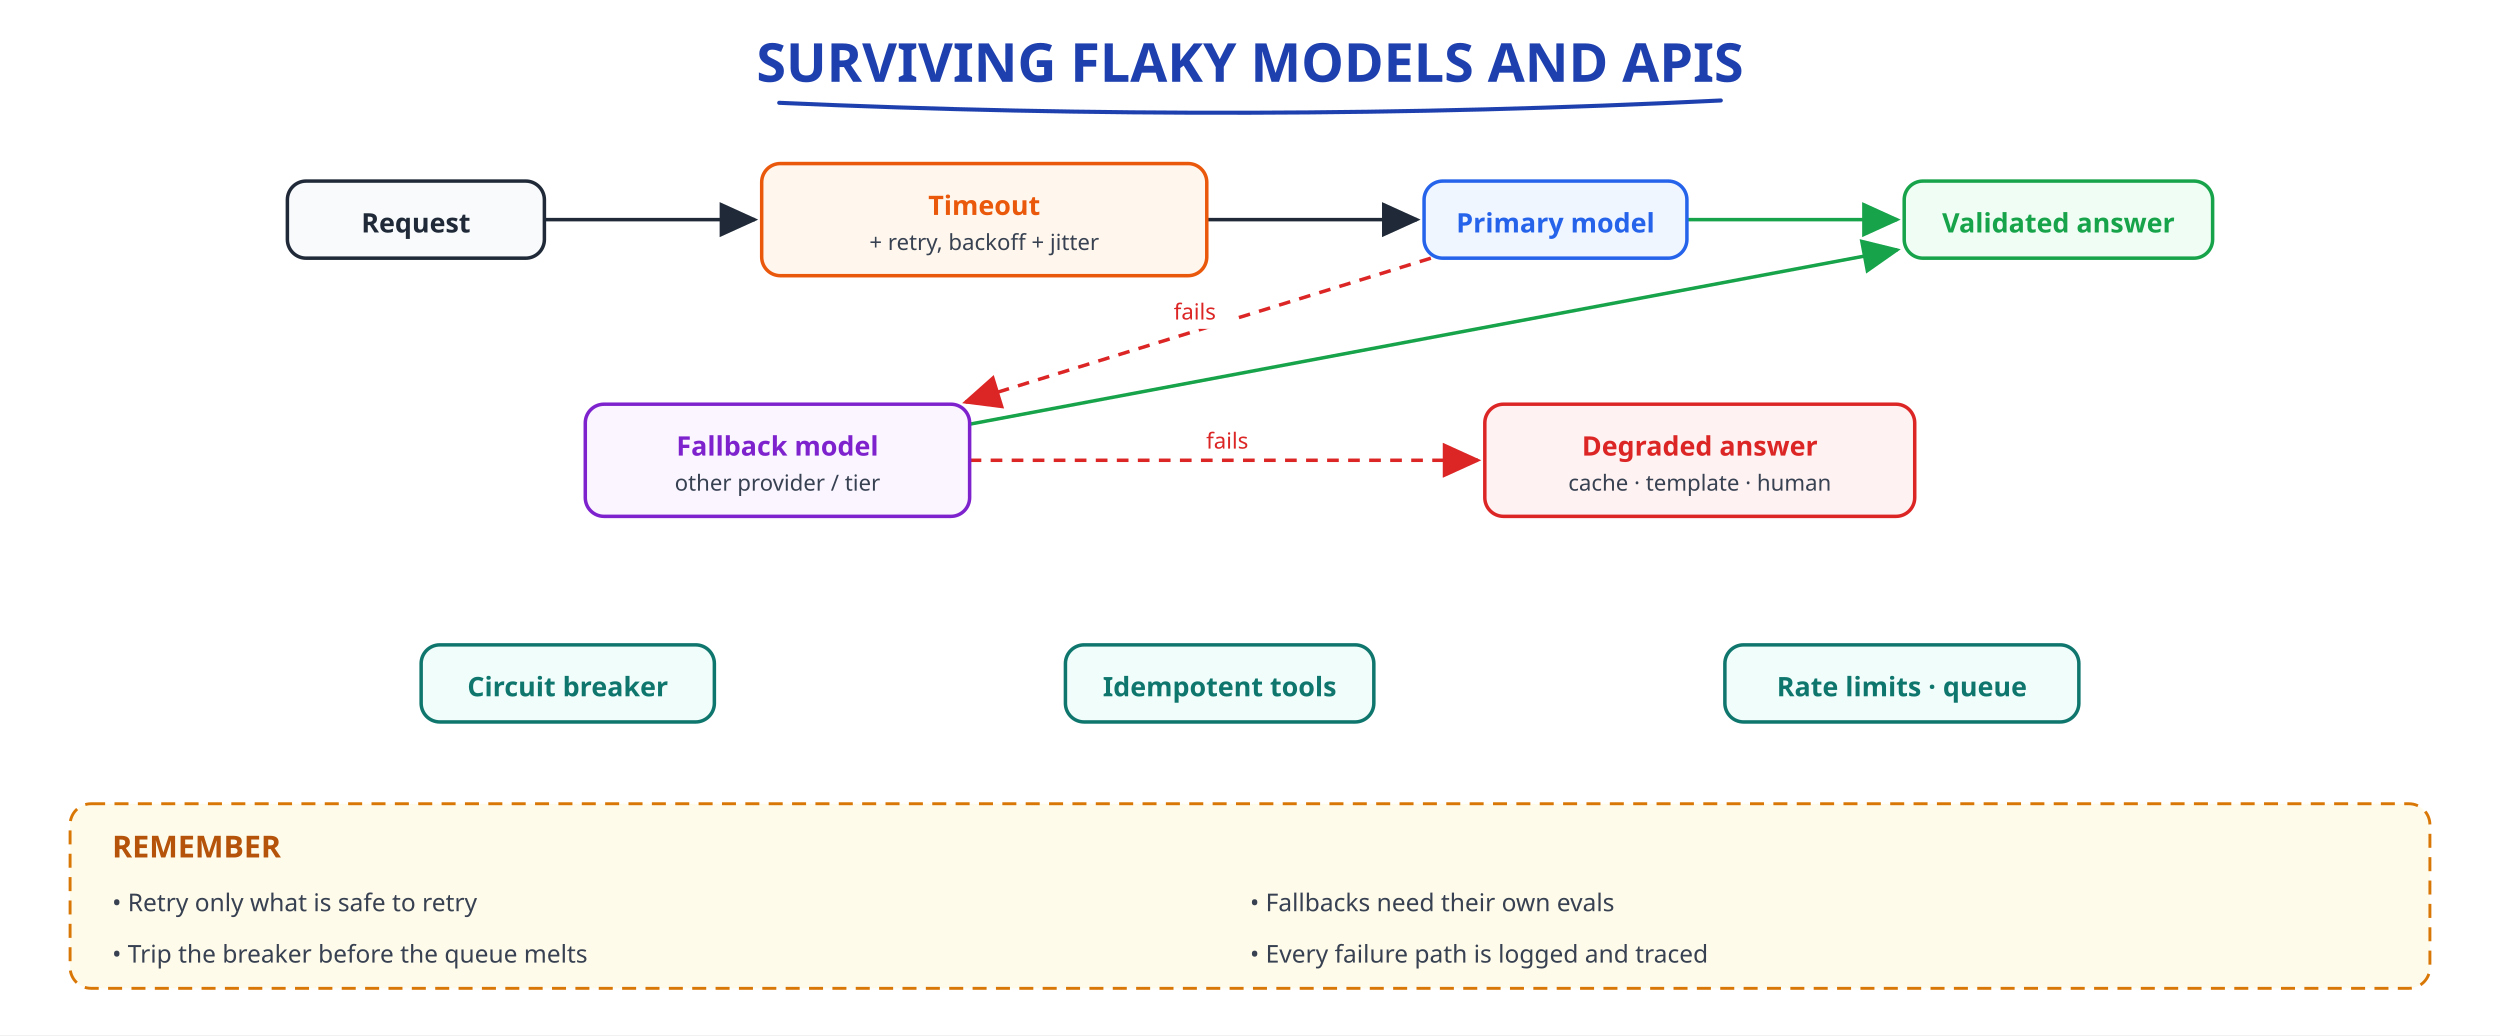
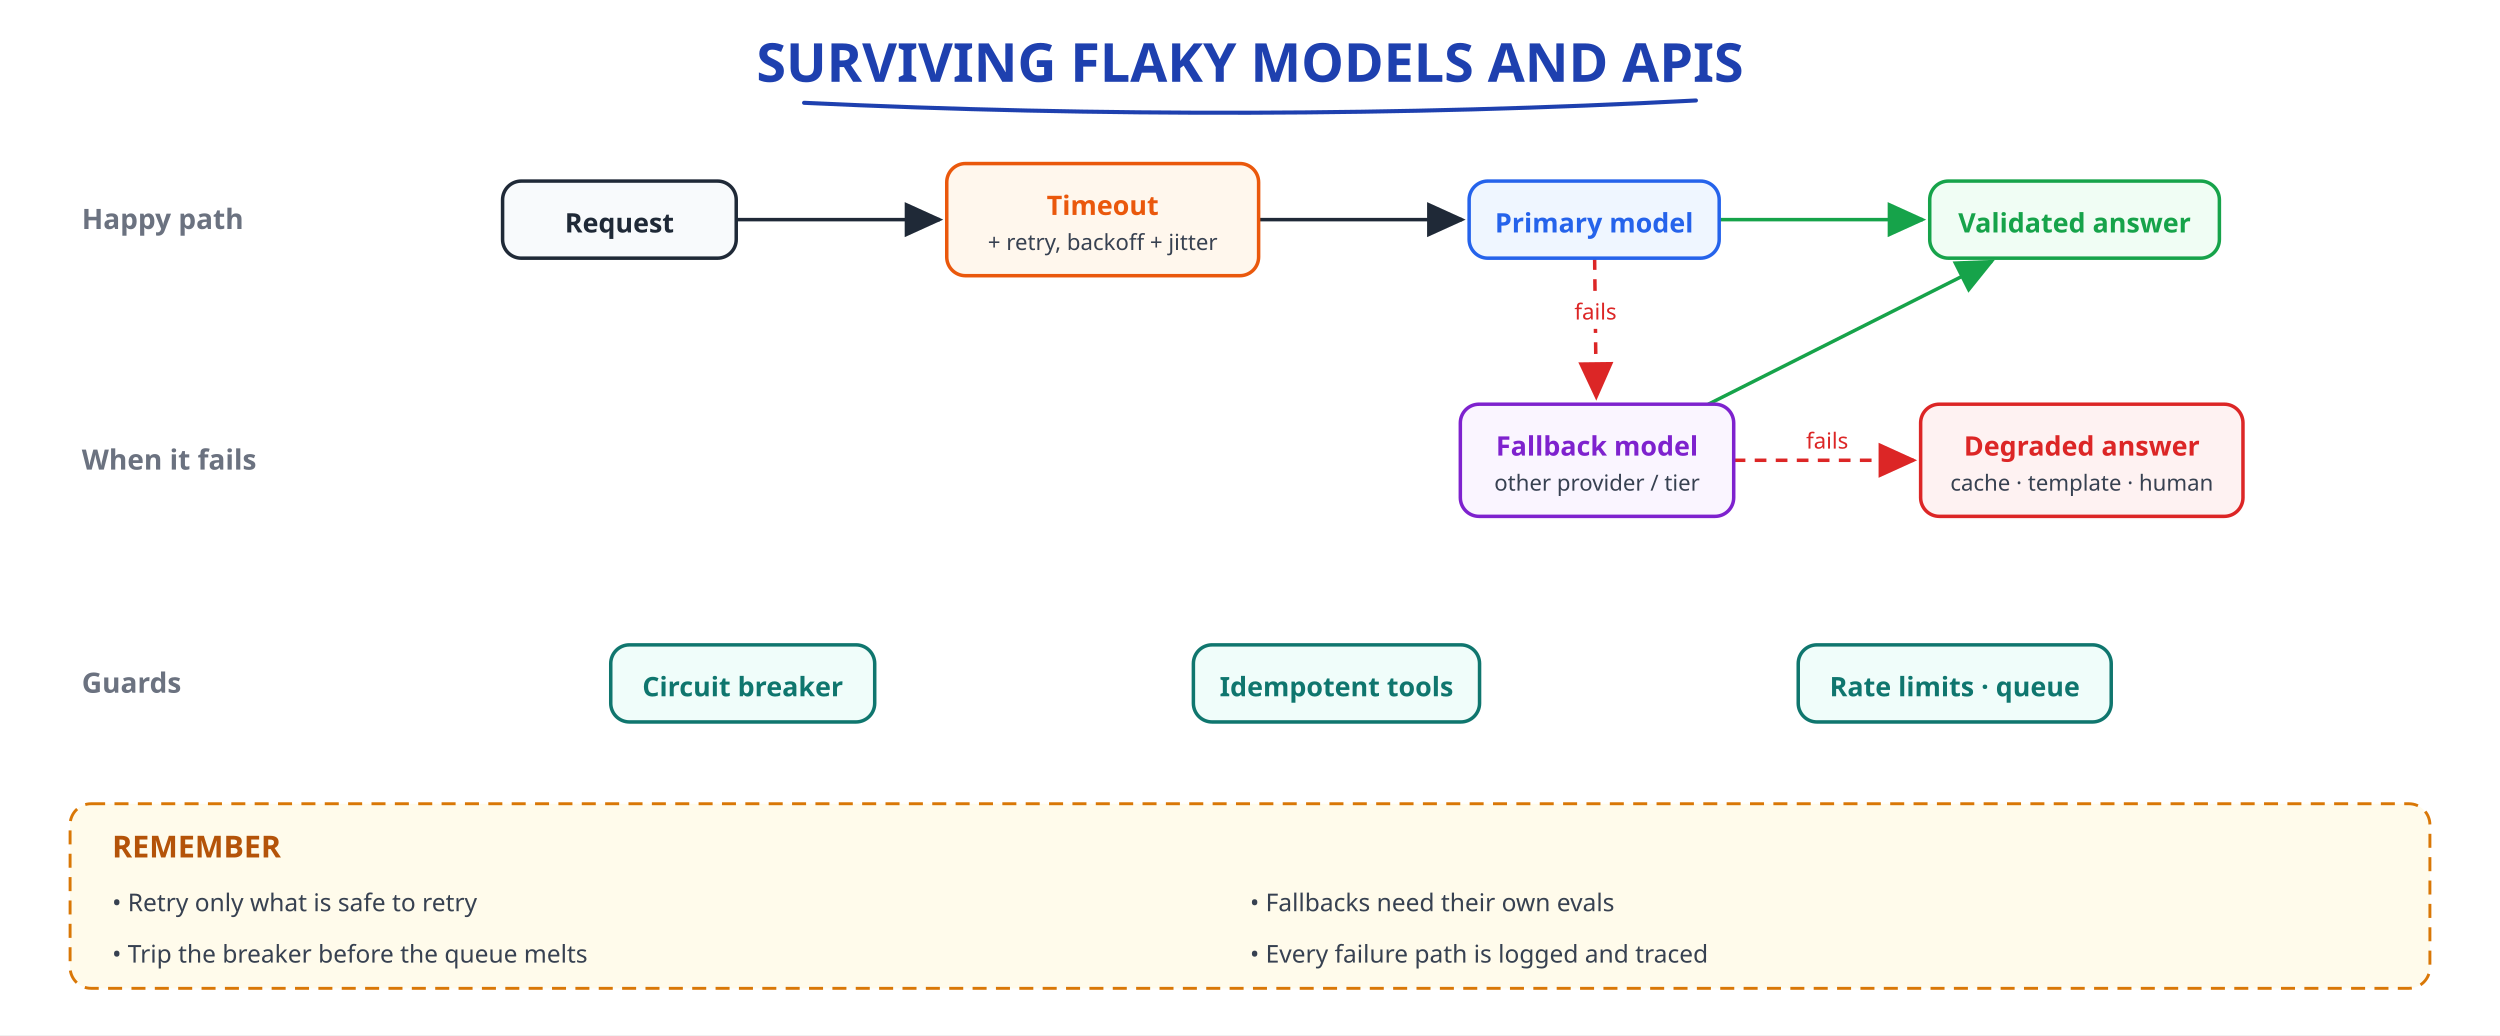
<svg xmlns="http://www.w3.org/2000/svg" width="2140" height="886" viewBox="0 0 2140 886">
  <defs>
    <marker id="ah-blue" markerWidth="12" markerHeight="10" refX="10" refY="5" orient="auto">
      <path d="M0,0 L11,5 L0,10 z" fill="#2563eb" />
    </marker>
    <marker id="ah-green" markerWidth="12" markerHeight="10" refX="10" refY="5" orient="auto">
      <path d="M0,0 L11,5 L0,10 z" fill="#16a34a" />
    </marker>
    <marker id="ah-orange" markerWidth="12" markerHeight="10" refX="10" refY="5" orient="auto">
      <path d="M0,0 L11,5 L0,10 z" fill="#ea580c" />
    </marker>
    <marker id="ah-purple" markerWidth="12" markerHeight="10" refX="10" refY="5" orient="auto">
      <path d="M0,0 L11,5 L0,10 z" fill="#7e22ce" />
    </marker>
    <marker id="ah-pink" markerWidth="12" markerHeight="10" refX="10" refY="5" orient="auto">
      <path d="M0,0 L11,5 L0,10 z" fill="#db2777" />
    </marker>
    <marker id="ah-red" markerWidth="12" markerHeight="10" refX="10" refY="5" orient="auto">
      <path d="M0,0 L11,5 L0,10 z" fill="#dc2626" />
    </marker>
    <marker id="ah-ink" markerWidth="12" markerHeight="10" refX="10" refY="5" orient="auto">
      <path d="M0,0 L11,5 L0,10 z" fill="#1f2937" />
    </marker>
    <marker id="ah-teal" markerWidth="12" markerHeight="10" refX="10" refY="5" orient="auto">
      <path d="M0,0 L11,5 L0,10 z" fill="#0f766e" />
    </marker>
  </defs>
  <rect width="2140" height="886" fill="#ffffff" />
  <text x="1070.0" y="70" font-family="Marker Felt" font-size="46" fill="#1e40af" text-anchor="middle" font-weight="bold">SURVIVING FLAKY MODELS AND APIS</text>
-   <path d="M667.0,88 Q1070.0,106 1473.0,86" stroke="#1e40af" stroke-width="3.5" fill="none" stroke-linecap="round" />
-   <line x1="466.0" y1="188.0" x2="646.0" y2="188.0" stroke="#1f2937" stroke-width="3" marker-end="url(#ah-ink)" />
-   <line x1="1033.0" y1="188.0" x2="1213.0" y2="188.0" stroke="#1f2937" stroke-width="3" marker-end="url(#ah-ink)" />
-   <line x1="1444.0" y1="188.0" x2="1624.0" y2="188.0" stroke="#16a34a" stroke-width="3" marker-end="url(#ah-green)" />
-   <line x1="1224.811" y1="221.0" x2="826.417" y2="344.227" stroke="#dc2626" stroke-width="3" stroke-dasharray="10 8" marker-end="url(#ah-red)" />
-   <rect x="987.248" y="251.5" width="71" height="30" rx="6" fill="#ffffff" />
-   <text x="1022.748" y="273.5" font-family="Chalkboard SE" font-size="19" fill="#dc2626" text-anchor="middle">fails</text>
-   <line x1="830.0" y1="363.095" x2="1624.103" y2="213.907" stroke="#16a34a" stroke-width="3" marker-end="url(#ah-green)" />
-   <line x1="830.0" y1="394.0" x2="1265.0" y2="394.0" stroke="#dc2626" stroke-width="3" stroke-dasharray="10 8" marker-end="url(#ah-red)" />
-   <rect x="1015.0" y="362.0" width="71" height="30" rx="6" fill="#ffffff" />
-   <text x="1050.5" y="384.0" font-family="Chalkboard SE" font-size="19" fill="#dc2626" text-anchor="middle">fails</text>
-   <rect x="246.0" y="155.0" width="220" height="66" rx="16" fill="#f8fafc" stroke="#1f2937" stroke-width="3" />
-   <text x="356.0" y="199.0" font-family="Chalkboard SE" font-size="23" fill="#1f2937" text-anchor="middle" font-weight="bold">Request</text>
-   <rect x="652.0" y="140.0" width="381" height="96" rx="16" fill="#fff7ed" stroke="#ea580c" stroke-width="3" />
-   <text x="842.5" y="184.0" font-family="Chalkboard SE" font-size="23" fill="#ea580c" text-anchor="middle" font-weight="bold">Timeout</text>
-   <text x="842.5" y="214.0" font-family="Chalkboard SE" font-size="19" fill="#374151" text-anchor="middle">+ retry, backoff + jitter</text>
-   <rect x="1219.0" y="155.0" width="225" height="66" rx="16" fill="#eff6ff" stroke="#2563eb" stroke-width="3" />
-   <text x="1331.5" y="199.0" font-family="Chalkboard SE" font-size="23" fill="#2563eb" text-anchor="middle" font-weight="bold">Primary model</text>
-   <rect x="1630.0" y="155.0" width="264" height="66" rx="16" fill="#f0fdf4" stroke="#16a34a" stroke-width="3" />
-   <text x="1762.0" y="199.0" font-family="Chalkboard SE" font-size="23" fill="#16a34a" text-anchor="middle" font-weight="bold">Validated answer</text>
-   <rect x="501.0" y="346.0" width="329" height="96" rx="16" fill="#faf5ff" stroke="#7e22ce" stroke-width="3" />
-   <text x="665.5" y="390.0" font-family="Chalkboard SE" font-size="23" fill="#7e22ce" text-anchor="middle" font-weight="bold">Fallback model</text>
-   <text x="665.5" y="420.0" font-family="Chalkboard SE" font-size="19" fill="#374151" text-anchor="middle">other provider / tier</text>
-   <rect x="1271.0" y="346.0" width="368" height="96" rx="16" fill="#fef2f2" stroke="#dc2626" stroke-width="3" />
-   <text x="1455.0" y="390.0" font-family="Chalkboard SE" font-size="23" fill="#dc2626" text-anchor="middle" font-weight="bold">Degraded answer</text>
-   <text x="1455.0" y="420.0" font-family="Chalkboard SE" font-size="19" fill="#374151" text-anchor="middle">cache · template · human</text>
-   <rect x="360.5" y="552.0" width="251" height="66" rx="16" fill="#f0fdfa" stroke="#0f766e" stroke-width="3" />
-   <text x="486.0" y="596.0" font-family="Chalkboard SE" font-size="23" fill="#0f766e" text-anchor="middle" font-weight="bold">Circuit breaker</text>
-   <rect x="912.0" y="552.0" width="264" height="66" rx="16" fill="#f0fdfa" stroke="#0f766e" stroke-width="3" />
-   <text x="1044.0" y="596.0" font-family="Chalkboard SE" font-size="23" fill="#0f766e" text-anchor="middle" font-weight="bold">Idempotent tools</text>
-   <rect x="1476.5" y="552.0" width="303" height="66" rx="16" fill="#f0fdfa" stroke="#0f766e" stroke-width="3" />
-   <text x="1628.0" y="596.0" font-family="Chalkboard SE" font-size="23" fill="#0f766e" text-anchor="middle" font-weight="bold">Rate limits · queue</text>
+   <path d="M688.297,88 Q1070.0,106 1451.703,86" stroke="#1e40af" stroke-width="3.5" fill="none" stroke-linecap="round" />
+   <text x="70" y="196.0" font-family="Marker Felt" font-size="24" fill="#6b7280" font-weight="bold">Happy path</text>
+   <text x="70" y="402.0" font-family="Marker Felt" font-size="24" fill="#6b7280" font-weight="bold">When it fails</text>
+   <text x="70" y="593.0" font-family="Marker Felt" font-size="24" fill="#6b7280" font-weight="bold">Guards</text>
+   <line x1="630.209" y1="188.0" x2="804.419" y2="188.0" stroke="#1f2937" stroke-width="3" marker-end="url(#ah-ink)" />
+   <line x1="1077.372" y1="188.0" x2="1251.581" y2="188.0" stroke="#1f2937" stroke-width="3" marker-end="url(#ah-ink)" />
+   <line x1="1471.628" y1="188.0" x2="1645.838" y2="188.0" stroke="#16a34a" stroke-width="3" marker-end="url(#ah-green)" />
+   <line x1="1364.996" y1="221.0" x2="1366.407" y2="340" stroke="#dc2626" stroke-width="3" stroke-dasharray="10 8" marker-end="url(#ah-red)" />
+   <rect x="1337.237" y="251.5" width="57.0" height="30" rx="6" fill="#ffffff" />
+   <text x="1365.737" y="273.5" font-family="Chalkboard SE" font-size="19" fill="#dc2626" text-anchor="middle">fails</text>
+   <line x1="1462.294" y1="346.0" x2="1704.974" y2="223.7" stroke="#16a34a" stroke-width="3" marker-end="url(#ah-green)" />
+   <line x1="1484.047" y1="394.0" x2="1638.062" y2="394.0" stroke="#dc2626" stroke-width="3" stroke-dasharray="10 8" marker-end="url(#ah-red)" />
+   <rect x="1535.555" y="362.0" width="57.0" height="30" rx="6" fill="#ffffff" />
+   <text x="1564.055" y="384.0" font-family="Chalkboard SE" font-size="19" fill="#dc2626" text-anchor="middle">fails</text>
+   <rect x="430.209" y="155.0" width="200" height="66" rx="16" fill="#f8fafc" stroke="#1f2937" stroke-width="3" />
+   <text x="530.209" y="199.0" font-family="Chalkboard SE" font-size="23" fill="#1f2937" text-anchor="middle" font-weight="bold">Request</text>
+   <rect x="810.419" y="140.0" width="266.953" height="96" rx="16" fill="#fff7ed" stroke="#ea580c" stroke-width="3" />
+   <text x="943.895" y="184.0" font-family="Chalkboard SE" font-size="23" fill="#ea580c" text-anchor="middle" font-weight="bold">Timeout</text>
+   <text x="943.895" y="214.0" font-family="Chalkboard SE" font-size="19" fill="#374151" text-anchor="middle">+ retry, backoff + jitter</text>
+   <rect x="1257.581" y="155.0" width="214.047" height="66" rx="16" fill="#eff6ff" stroke="#2563eb" stroke-width="3" />
+   <text x="1364.605" y="199.0" font-family="Chalkboard SE" font-size="23" fill="#2563eb" text-anchor="middle" font-weight="bold">Primary model</text>
+   <rect x="1651.838" y="155.0" width="247.953" height="66" rx="16" fill="#f0fdf4" stroke="#16a34a" stroke-width="3" />
+   <text x="1775.814" y="199.0" font-family="Chalkboard SE" font-size="23" fill="#16a34a" text-anchor="middle" font-weight="bold">Validated answer</text>
+   <rect x="1250.047" y="346.0" width="234.0" height="96" rx="16" fill="#faf5ff" stroke="#7e22ce" stroke-width="3" />
+   <text x="1367.047" y="390.0" font-family="Chalkboard SE" font-size="23" fill="#7e22ce" text-anchor="middle" font-weight="bold">Fallback model</text>
+   <text x="1367.047" y="420.0" font-family="Chalkboard SE" font-size="19" fill="#374151" text-anchor="middle">other provider / tier</text>
+   <rect x="1644.062" y="346.0" width="275.922" height="96" rx="16" fill="#fef2f2" stroke="#dc2626" stroke-width="3" />
+   <text x="1782.023" y="390.0" font-family="Chalkboard SE" font-size="23" fill="#dc2626" text-anchor="middle" font-weight="bold">Degraded answer</text>
+   <text x="1782.023" y="420.0" font-family="Chalkboard SE" font-size="19" fill="#374151" text-anchor="middle">cache · template · human</text>
+   <rect x="522.793" y="552.0" width="225.953" height="66" rx="16" fill="#f0fdfa" stroke="#0f766e" stroke-width="3" />
+   <text x="635.77" y="596.0" font-family="Chalkboard SE" font-size="23" fill="#0f766e" text-anchor="middle" font-weight="bold">Circuit breaker</text>
+   <rect x="1021.539" y="552.0" width="244.953" height="66" rx="16" fill="#f0fdfa" stroke="#0f766e" stroke-width="3" />
+   <text x="1144.016" y="596.0" font-family="Chalkboard SE" font-size="23" fill="#0f766e" text-anchor="middle" font-weight="bold">Idempotent tools</text>
+   <rect x="1539.285" y="552.0" width="267.922" height="66" rx="16" fill="#f0fdfa" stroke="#0f766e" stroke-width="3" />
+   <text x="1673.246" y="596.0" font-family="Chalkboard SE" font-size="23" fill="#0f766e" text-anchor="middle" font-weight="bold">Rate limits · queue</text>
  <rect x="60" y="688" width="2020" height="158" rx="18" fill="#fffbeb" stroke="#d97706" stroke-width="2.5" stroke-dasharray="12 8" />
  <text x="96" y="734" font-family="Marker Felt" font-size="26" fill="#b45309" font-weight="bold">REMEMBER</text>
  <text x="96.0" y="780" font-family="Chalkboard SE" font-size="21" fill="#374151">• Retry only what is safe to retry</text>
  <text x="1070.0" y="780" font-family="Chalkboard SE" font-size="21" fill="#374151">• Fallbacks need their own evals</text>
  <text x="96.0" y="824" font-family="Chalkboard SE" font-size="21" fill="#374151">• Trip the breaker before the queue melts</text>
  <text x="1070.0" y="824" font-family="Chalkboard SE" font-size="21" fill="#374151">• Every failure path is logged and traced</text>
</svg>
